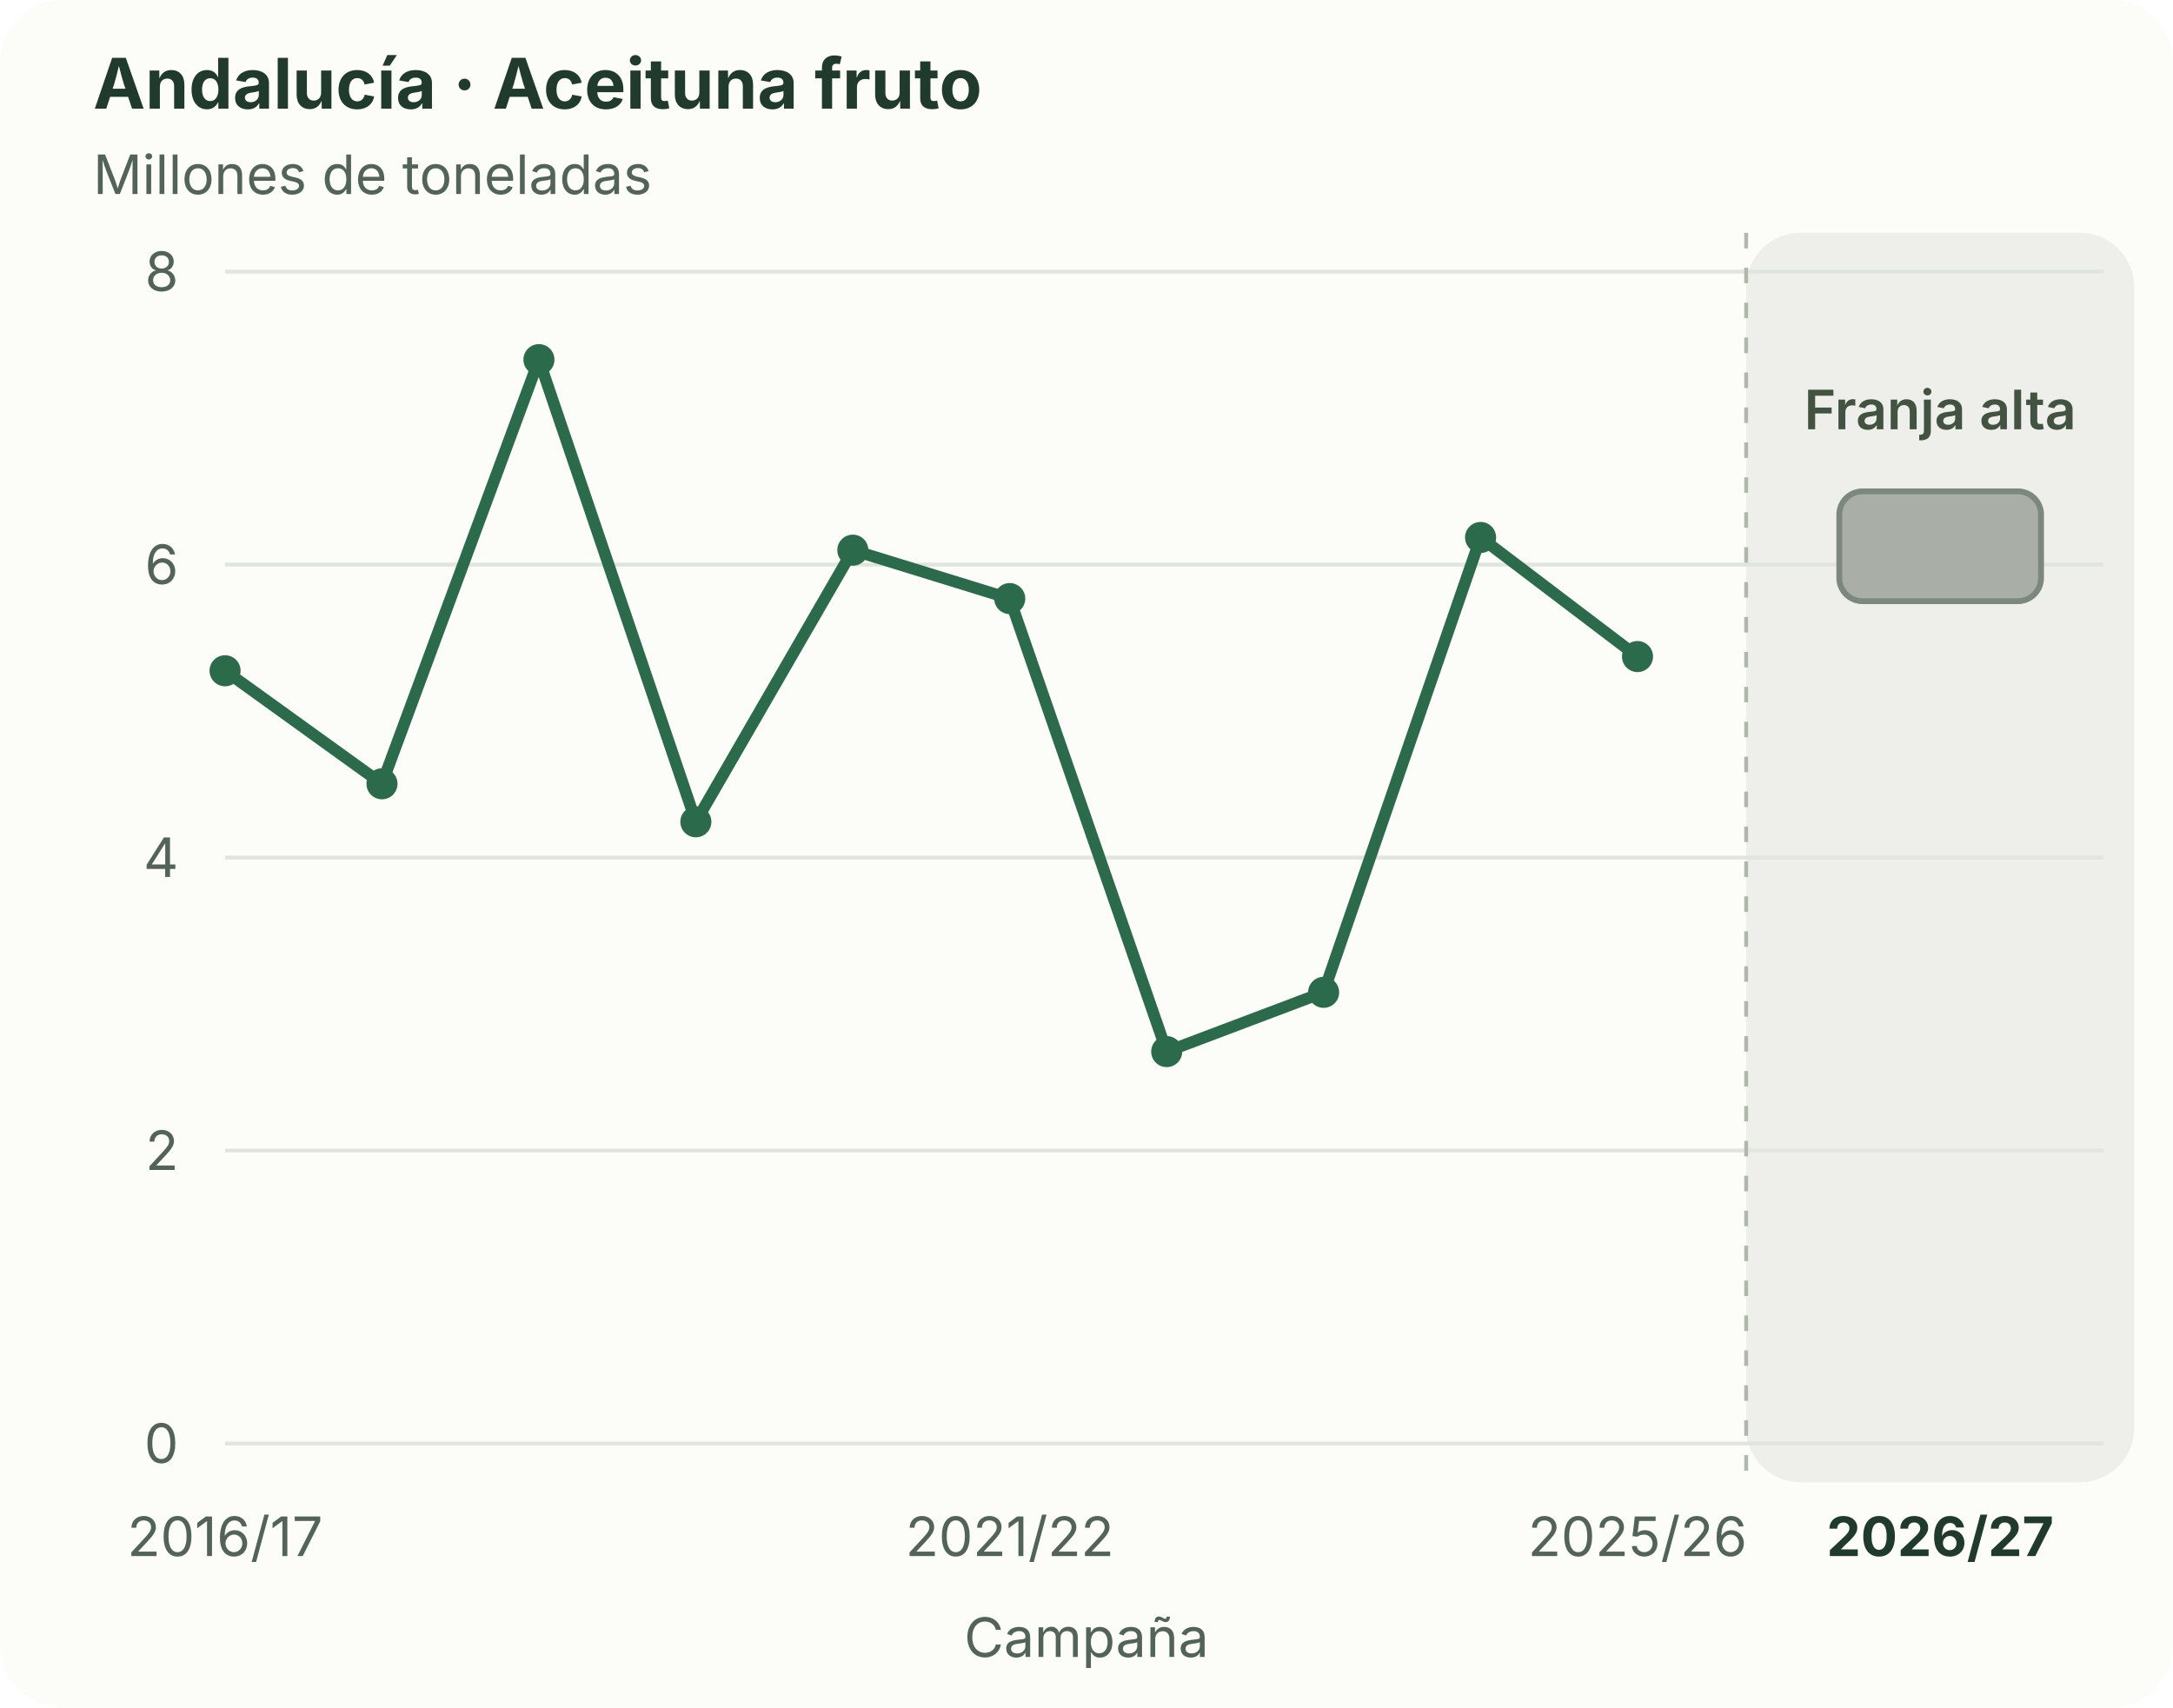
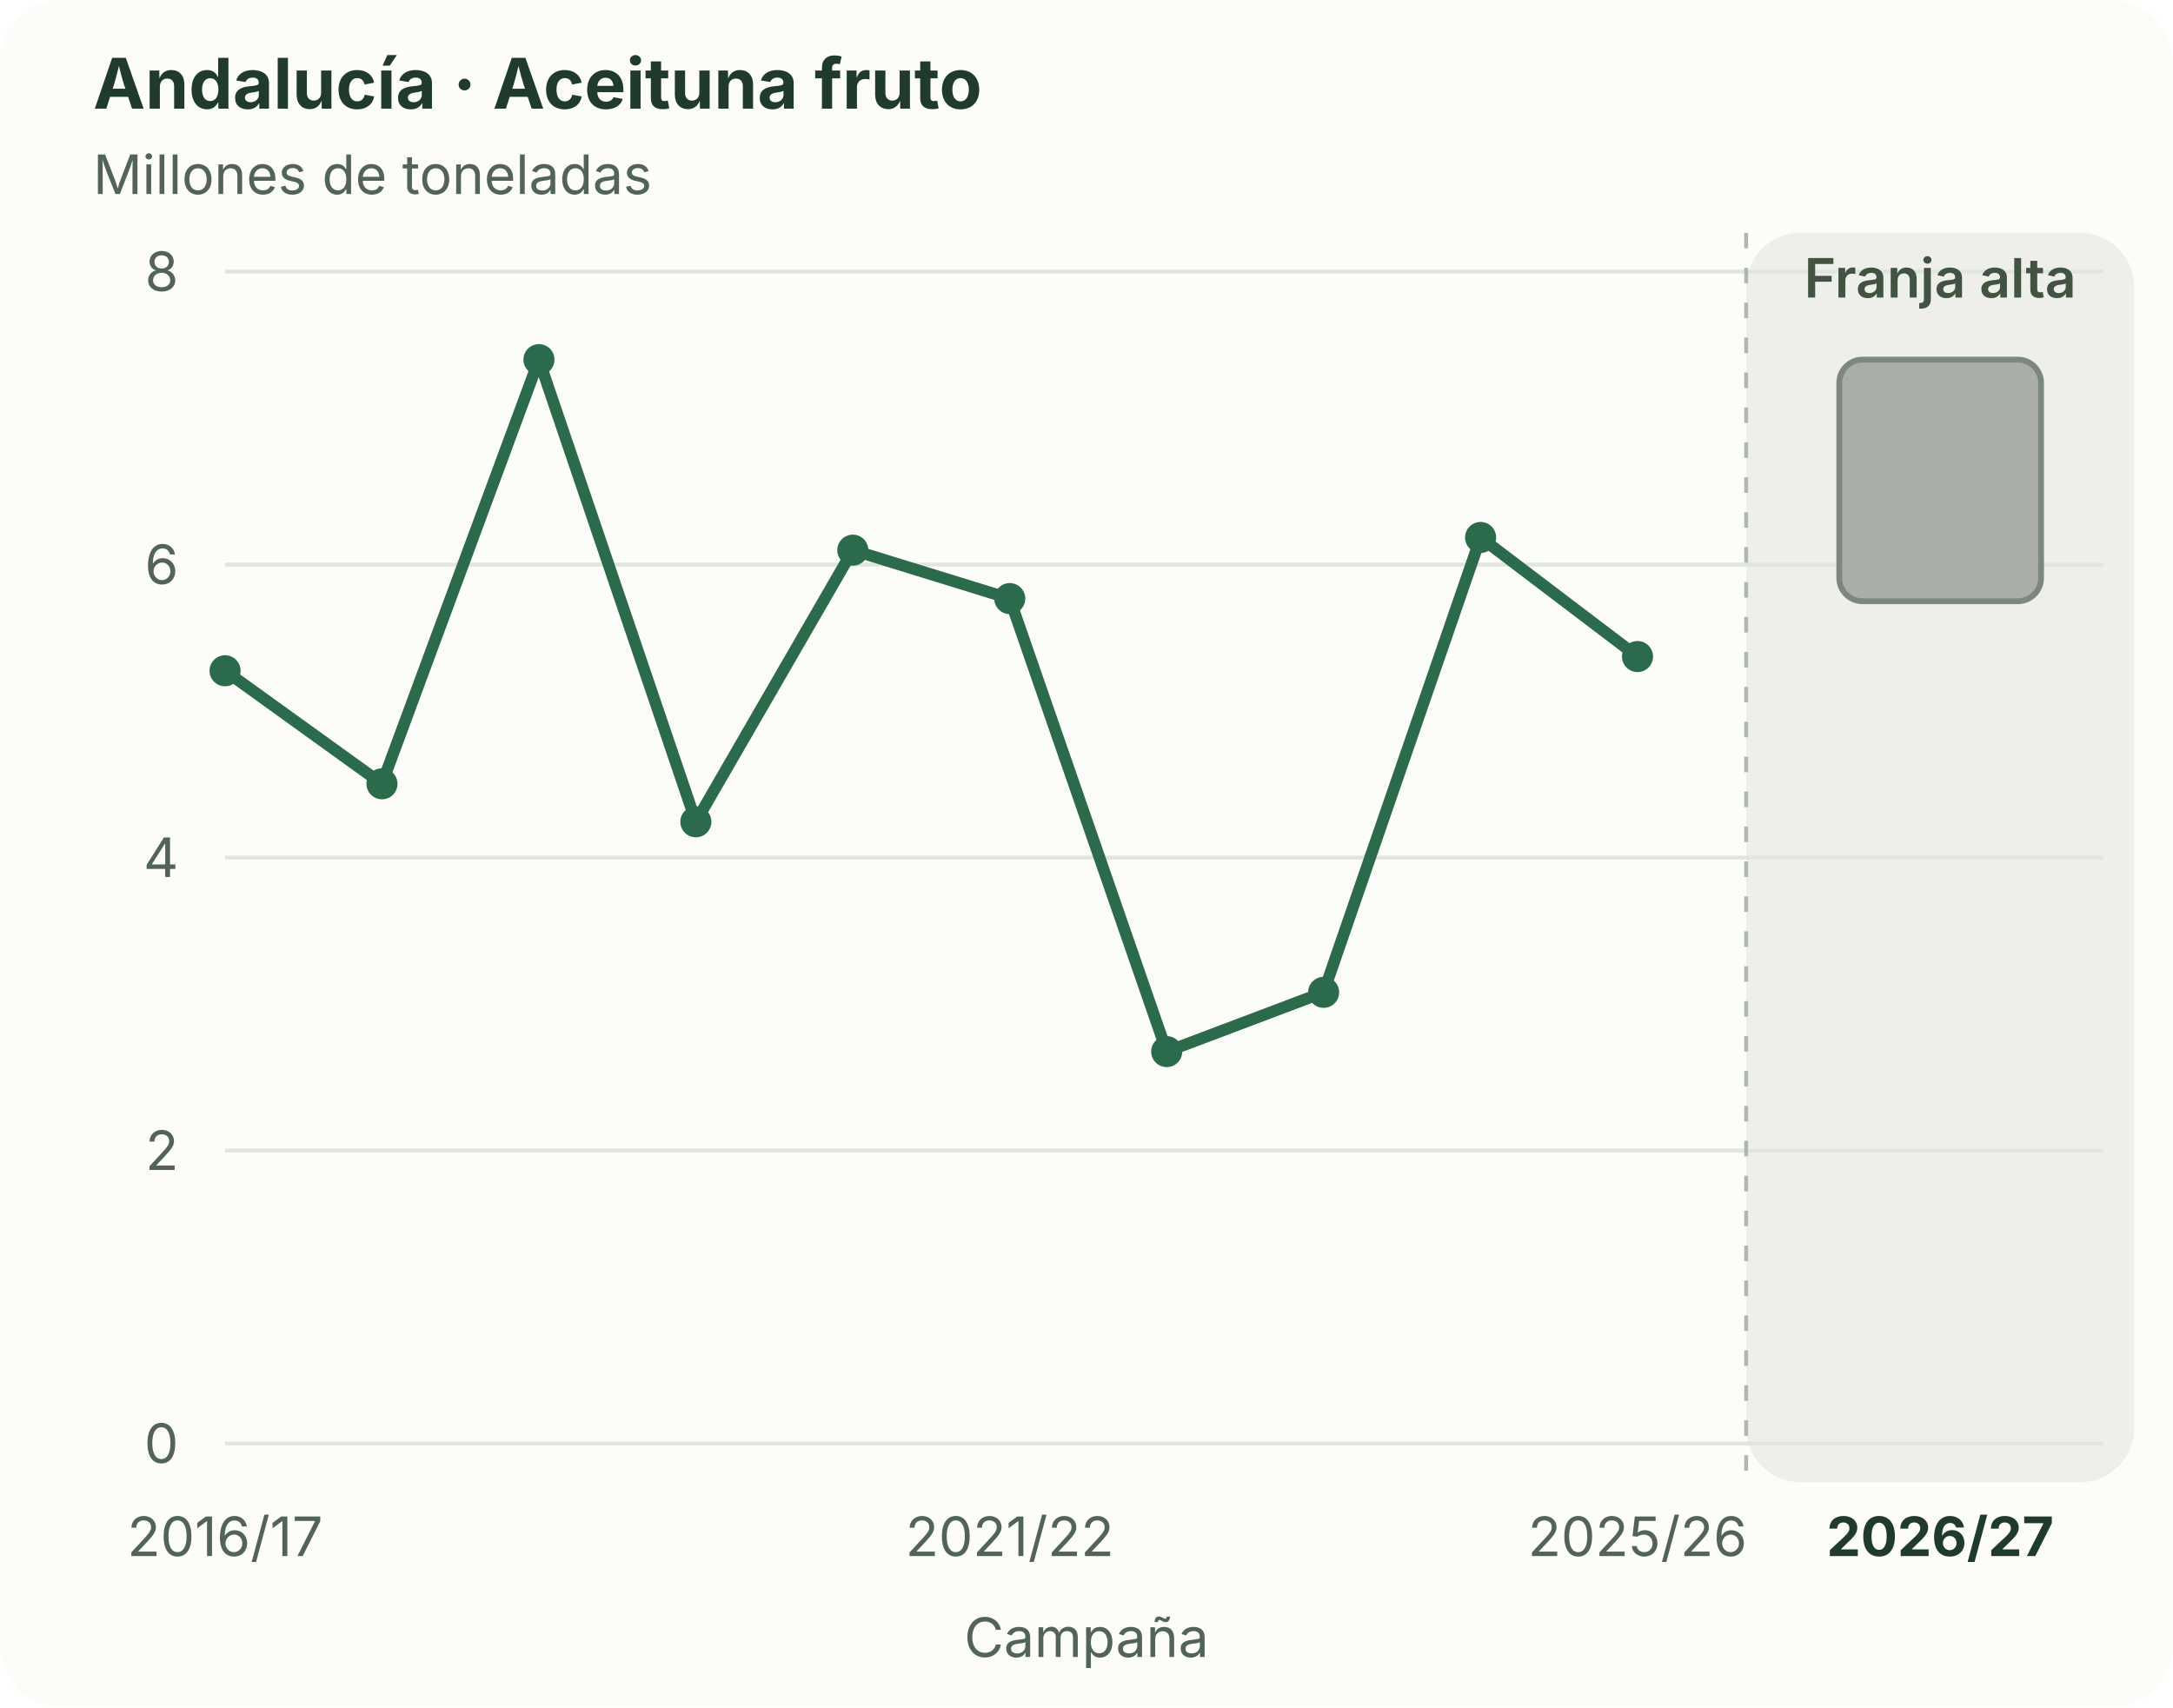
<svg xmlns="http://www.w3.org/2000/svg" viewBox="0 0 560 440" role="img" aria-labelledby="title desc">
  <style>text{font-family:system-ui,-apple-system,Segoe UI,sans-serif;fill:#52635a} .label{font-size:14px}.axis{font-size:14px}.heading{font-size:18px;font-weight:650;fill:#203b2e}</style>
  <rect width="100%" height="100%" fill="#fcfcf8" rx="16" />
  <text x="24" y="28" class="heading">Andalucía · Aceituna fruto</text>
  <text x="24" y="50" class="label">Millones de toneladas</text>
  <rect x="450" y="60" width="100" height="322" rx="14" fill="#eeefea" />
  <path d="M 58 372.00 H 542" stroke="#e0e5dd" stroke-width="1" />
  <text x="46" y="377.00" text-anchor="end" class="axis">0</text>
  <path d="M 58 296.50 H 542" stroke="#e0e5dd" stroke-width="1" />
  <text x="46" y="301.50" text-anchor="end" class="axis">2</text>
  <path d="M 58 221.00 H 542" stroke="#e0e5dd" stroke-width="1" />
  <text x="46" y="226.00" text-anchor="end" class="axis">4</text>
  <path d="M 58 145.50 H 542" stroke="#e0e5dd" stroke-width="1" />
  <text x="46" y="150.50" text-anchor="end" class="axis">6</text>
  <path d="M 58 70.00 H 542" stroke="#e0e5dd" stroke-width="1" />
  <text x="46" y="75.00" text-anchor="end" class="axis">8</text>
  <polyline points="58.00,172.86 98.44,201.99 138.89,92.68 179.33,211.78 219.78,141.78 260.22,154.26 300.67,271.00 341.11,255.73 381.56,138.51 422.00,169.20" fill="none" stroke="#2b6a4b" stroke-width="3" stroke-linejoin="round" stroke-linecap="round" />
  <circle cx="58.00" cy="172.86" r="4" fill="#2b6a4b" />
  <circle cx="98.44" cy="201.99" r="4" fill="#2b6a4b" />
  <circle cx="138.89" cy="92.68" r="4" fill="#2b6a4b" />
  <circle cx="179.33" cy="211.78" r="4" fill="#2b6a4b" />
  <circle cx="219.78" cy="141.78" r="4" fill="#2b6a4b" />
  <circle cx="260.22" cy="154.26" r="4" fill="#2b6a4b" />
  <circle cx="300.67" cy="271.00" r="4" fill="#2b6a4b" />
  <circle cx="341.11" cy="255.73" r="4" fill="#2b6a4b" />
  <circle cx="381.56" cy="138.51" r="4" fill="#2b6a4b" />
  <circle cx="422.00" cy="169.20" r="4" fill="#2b6a4b" />
  <text x="58.00" y="401" text-anchor="middle" class="axis">2016/17</text>
  <text x="260.22" y="401" text-anchor="middle" class="axis">2021/22</text>
  <text x="422.00" y="401" text-anchor="middle" class="axis">2025/26</text>
  <path d="M 450 60 V 382" stroke="#aeb9ac" stroke-dasharray="4 5" />
-   <rect x="474.0" y="126.62" width="52" height="28.31" rx="6" fill="#a9aea7" stroke="#7c877d" stroke-width="1.5" />
-   <text x="500.0" y="110.62" text-anchor="middle" class="label" style="font-weight:600;fill:#435342">Franja alta</text>
+   <rect x="474.0" y="92.68" width="52" height="62.26" rx="6" fill="#a9aea7" stroke="#7c877d" stroke-width="1.5" />
+   <text x="500.0" y="76.68" text-anchor="middle" class="label" style="font-weight:600;fill:#435342">Franja alta</text>
  <text x="500.0" y="401" text-anchor="middle" class="axis" style="font-weight:700;fill:#203b2e">2026/27</text>
  <text x="280.0" y="427" text-anchor="middle" class="label">Campaña</text>
</svg>
